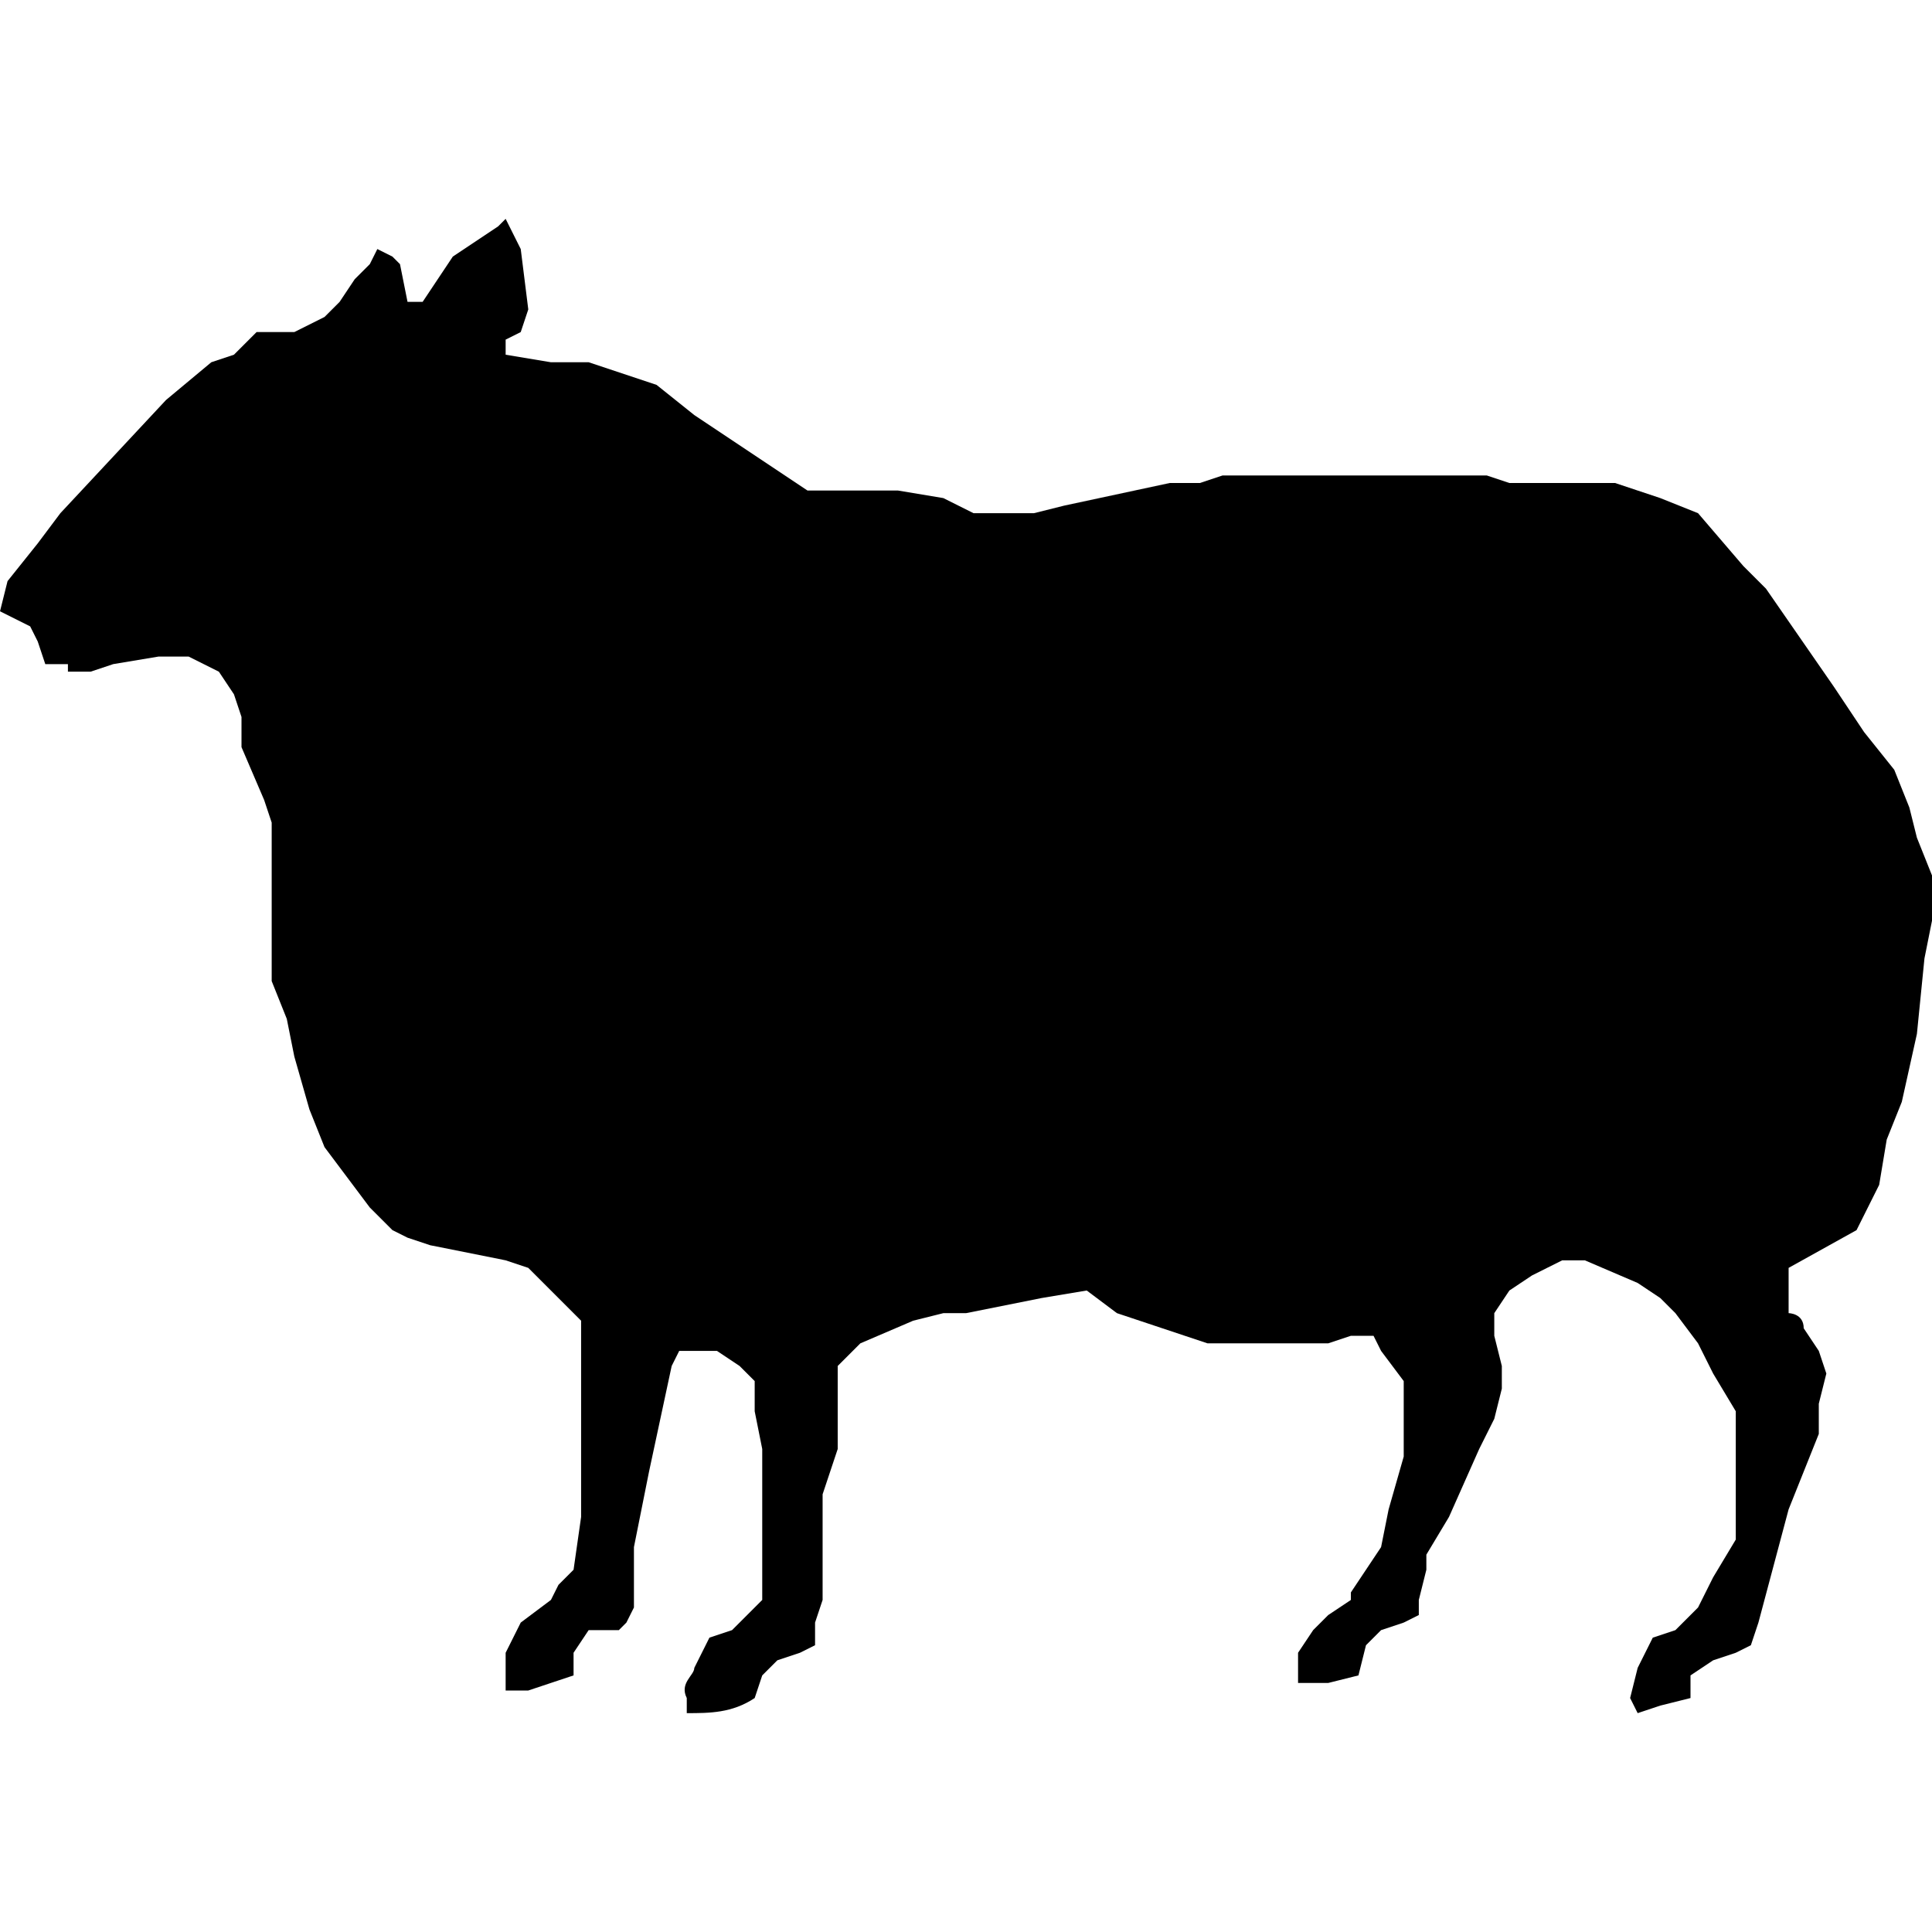
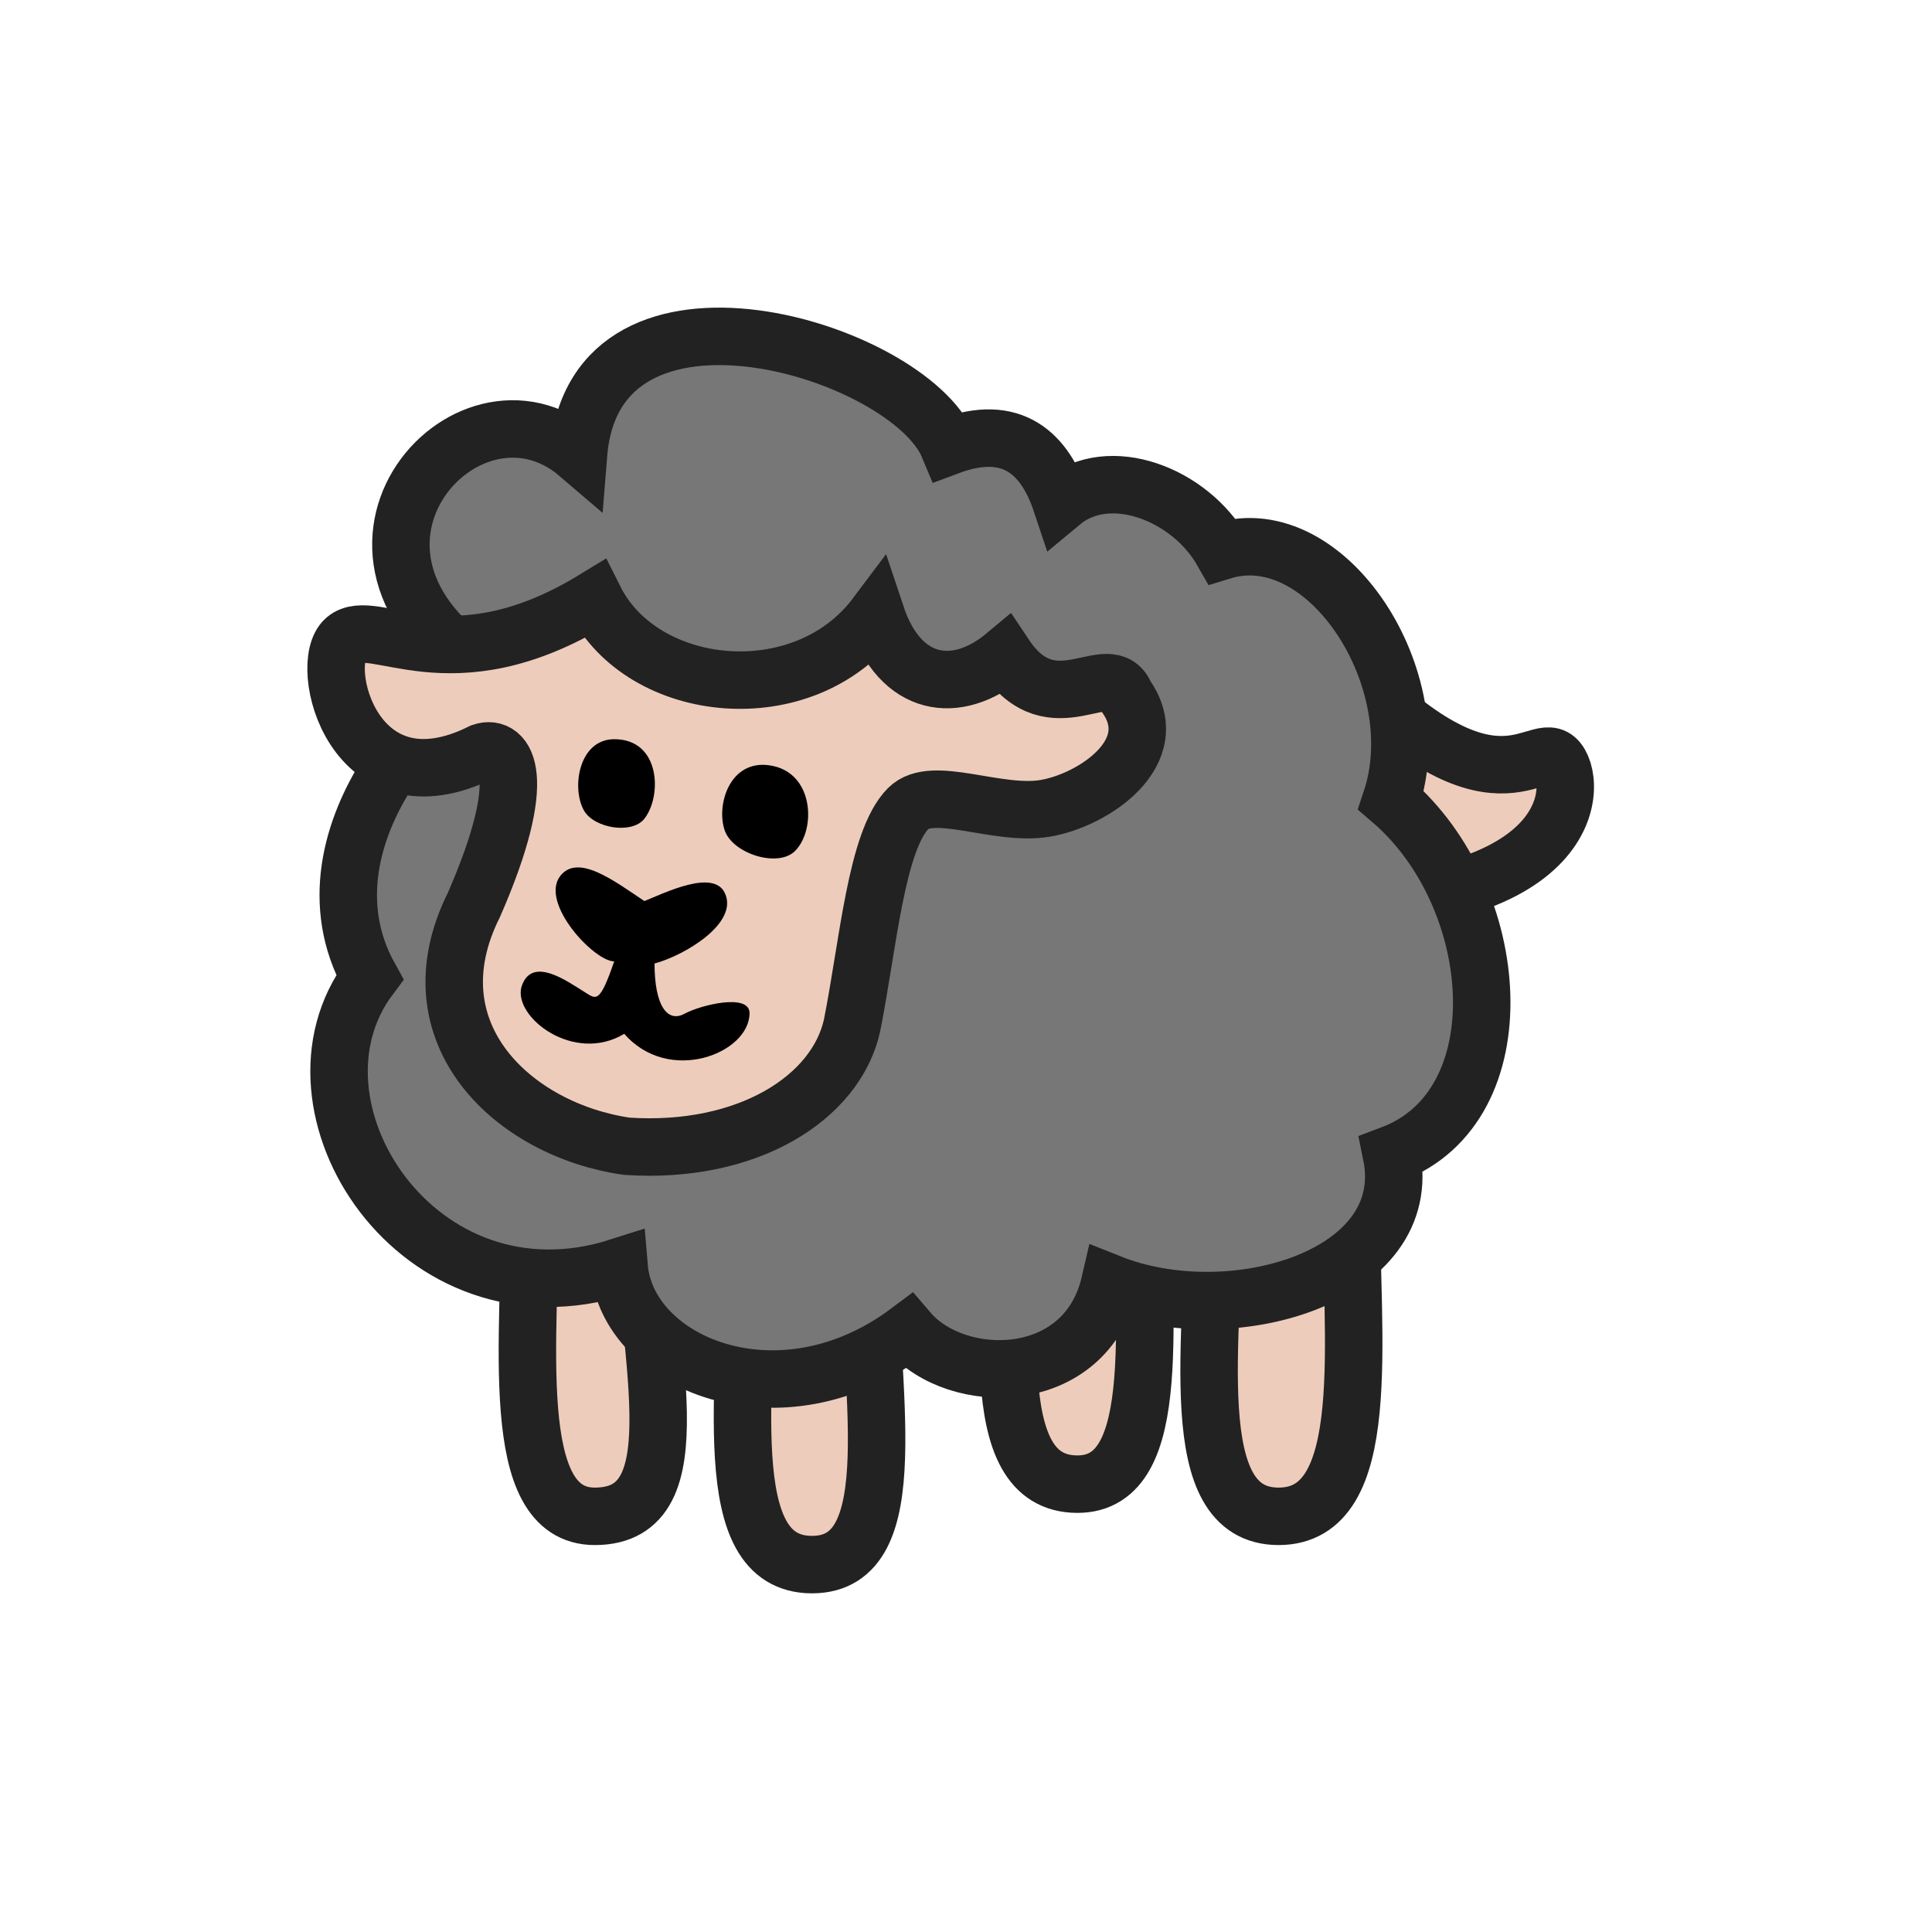
- <svg xmlns="http://www.w3.org/2000/svg" viewBox="0 0 256 256" height="160" width="160" version="1.1">
-   <style>@media (prefers-color-scheme:dark){.themed{fill:#888}}</style>
-   <path class="themed" d="m67 29-1 1-3 2-3 2-2 3-2 3h-2l-1-5-1-1-2-1-1 2-2 2-2 3-2 2-4 2h-5l-3 3-3 1-6 5L8 68l-3 4-4 5-1 4 2 1 2 1 1 2 1 3h3v1h3l3-1 6-1h4l4 2 2 3 1 3v4l3 7 1 3v21l2 5 1 5 2 7 2 5 3 4 3 4 3 3 2 1 3 1 10 2 3 1 1 1 3 3 3 3v26l-1 7-2 2-1 2-4 3-2 4v5h3l6-2v-3l2-3h4l1-1 1-2v-8l2-10 3-14 1-2h5l3 2 2 2v4l1 5v20l-2 2-2 2-3 1-2 4c0 1-2 2-1 4v2c3 0 6 0 9-2l1-3 2-2 3-1 2-1v-3l1-3v-14l2-6v-11l3-3 7-3 4-1h3l5-1 5-1 6-1 4 3 6 2 6 2h16l3-1h3l1 2 3 4v10l-2 7-1 5-4 6v1l-3 2-2 2-2 3v4h4l4-1 1-4 2-2 3-1 2-1v-2l1-4v-2l3-5 4-9 2-4 1-4v-3l-1-4v-3l2-3 3-2 4-2h3l7 3 3 2 2 2 3 4 2 4 3 5v17l-3 5-2 4-3 3-3 1-2 4-1 4 1 2 3-1 4-1v-3l3-2 3-1 2-1 1-3 4-15 4-10v-4l1-4-1-3-2-3c0-2-2-2-2-2v-6l9-5 1-2 2-4 1-6 2-5 2-9 1-10 1-5v-6l-2-5-1-4-2-5-4-5-4-6-9-13-3-3-6-7-5-2-6-2h-14l-3-1h-35l-3 1h-4l-14 3-4 1h-8l-4-2-6-1h-12l-9-6-6-4-5-4-6-2-3-1h-5l-6-1v-2l2-1 1-3-1-8z" />
+ <svg xmlns="http://www.w3.org/2000/svg" viewBox="0 0 100.86 100.86" width="240" height="240">
+   <g transform="translate(16,16)">
+     <g stroke="#222" stroke-width="3">
+       <path fill="#ecb" d="m52.85 17.38-1.68 13.86c15.54.42 15.21-6.61 14.07-7.62s-3.57 3.84-12.39-6.24zm-15.96 27.3c0 7.56-1.68 16.8 3.36 16.8 4.62 0 3.36-8.82 3.36-16.8zm10.5 1.68c0 7.56-1.68 16.8 3.36 16.8s3.78-9.24 3.78-16.8zm-35.7 0c0 7.56-1.26 16.8 3.36 16.8 5.46 0 2.52-8.82 2.52-16.8zm11.34 2.1c0 7.98-1.68 17.22 3.36 17.22s2.94-9.24 2.94-17.22z" />
+       <path fill="#777" d="M10 19.48c-10.92-6.3-1.68-16.8 4.2-11.76.84-10.5 17.22-5.46 19.32-.42 3.36-1.26 5.04.42 5.88 2.94 2.52-2.1 6.72-.42 8.4 2.52 5.46-1.68 10.92 6.72 8.82 13.02 5.88 5.04 6.72 15.96.02 18.48 1.32 6.43-8.4 9.24-14.7 6.72-1.26 5.46-7.98 5.46-10.5 2.52-6.72 5.04-14.7 1.68-15.12-3.36C5.82 53.5-1.74 41.74 3.3 35.02c-4.2-7.56 4.62-15.96 6.72-15.54z" />
+       <path fill="#ecb" d="M15.04 15.28c2.52 5.04 10.92 5.88 14.7.84 1.26 3.78 4.2 4.2 6.72 2.1 2.52 3.78 5.46 0 6.3 2.1 2.1 2.94-1.68 5.46-4.2 5.88s-5.88-1.26-7.14 0c-1.68 1.68-2.1 7.14-2.94 11.34-.84 3.78-5.46 6.72-11.76 6.3-5.88-.84-11.34-5.88-7.98-12.6 2.94-6.72 1.68-8.4.42-7.98-6.72 3.36-8.63-4.6-7.14-5.88 1.49-1.28 5.46 2.52 13.02-2.1z" />
+     </g>
+     <path d="M14.49 26.32c.53.92 2.5 1.25 3.15.42.92-1.16.86-4.15-1.57-4.15-1.86 0-2.25 2.56-1.58 3.73zm7.35 1.05c.43 1.2 2.78 1.95 3.67 1.05 1.1-1.1 1-4.1-1.3-4.46-2.13-.34-2.84 2.1-2.37 3.41zm-5.78 6.83c-.78 2.28-.95 1.95-1.57 1.57-.87-.53-2.75-1.92-3.27-.24-.42 1.58 2.75 4.02 5.37 2.44 2.33 2.68 6.54 1.02 6.54-1.08 0-1.05-2.54-.43-3.39.03-.9.49-1.57-.42-1.57-2.62 1.57-.42 4.41-2.11 3.67-3.68-.6-1.27-3.15 0-4.2.42-1.57-1.05-3.48-2.51-4.4-1.3-1.06 1.41 1.77 4.45 2.83 4.45z" />
+   </g>
</svg>
